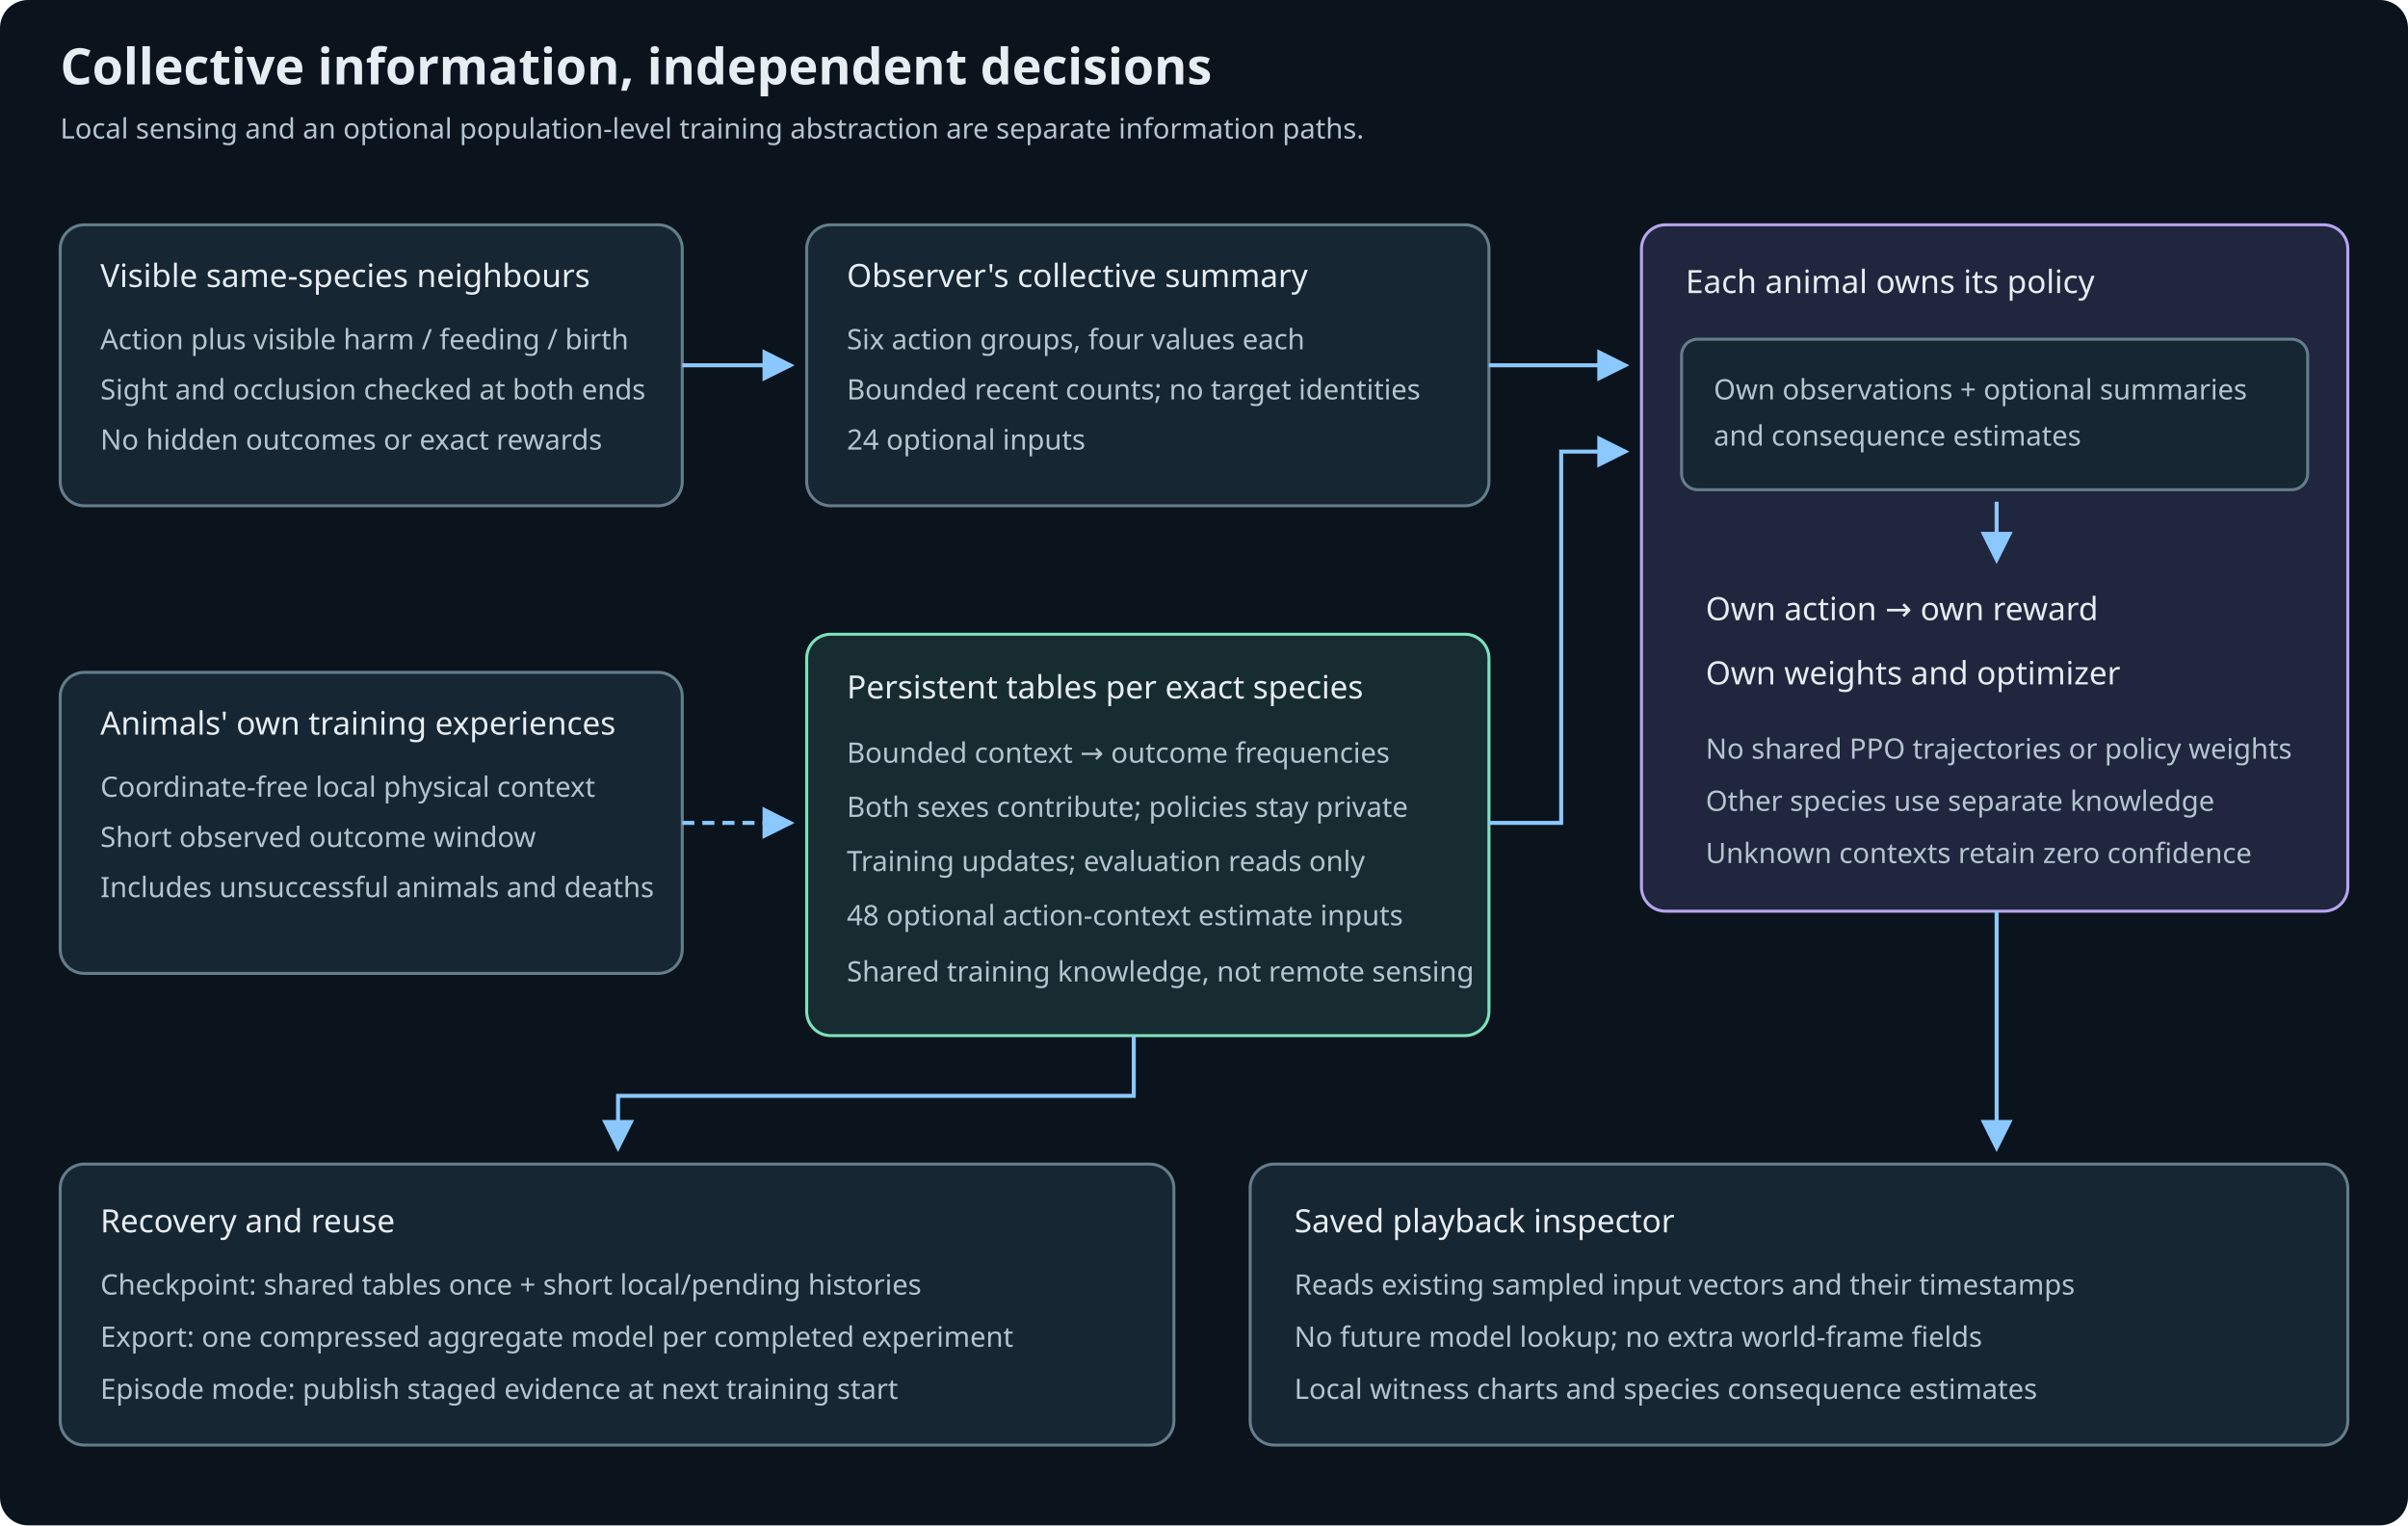
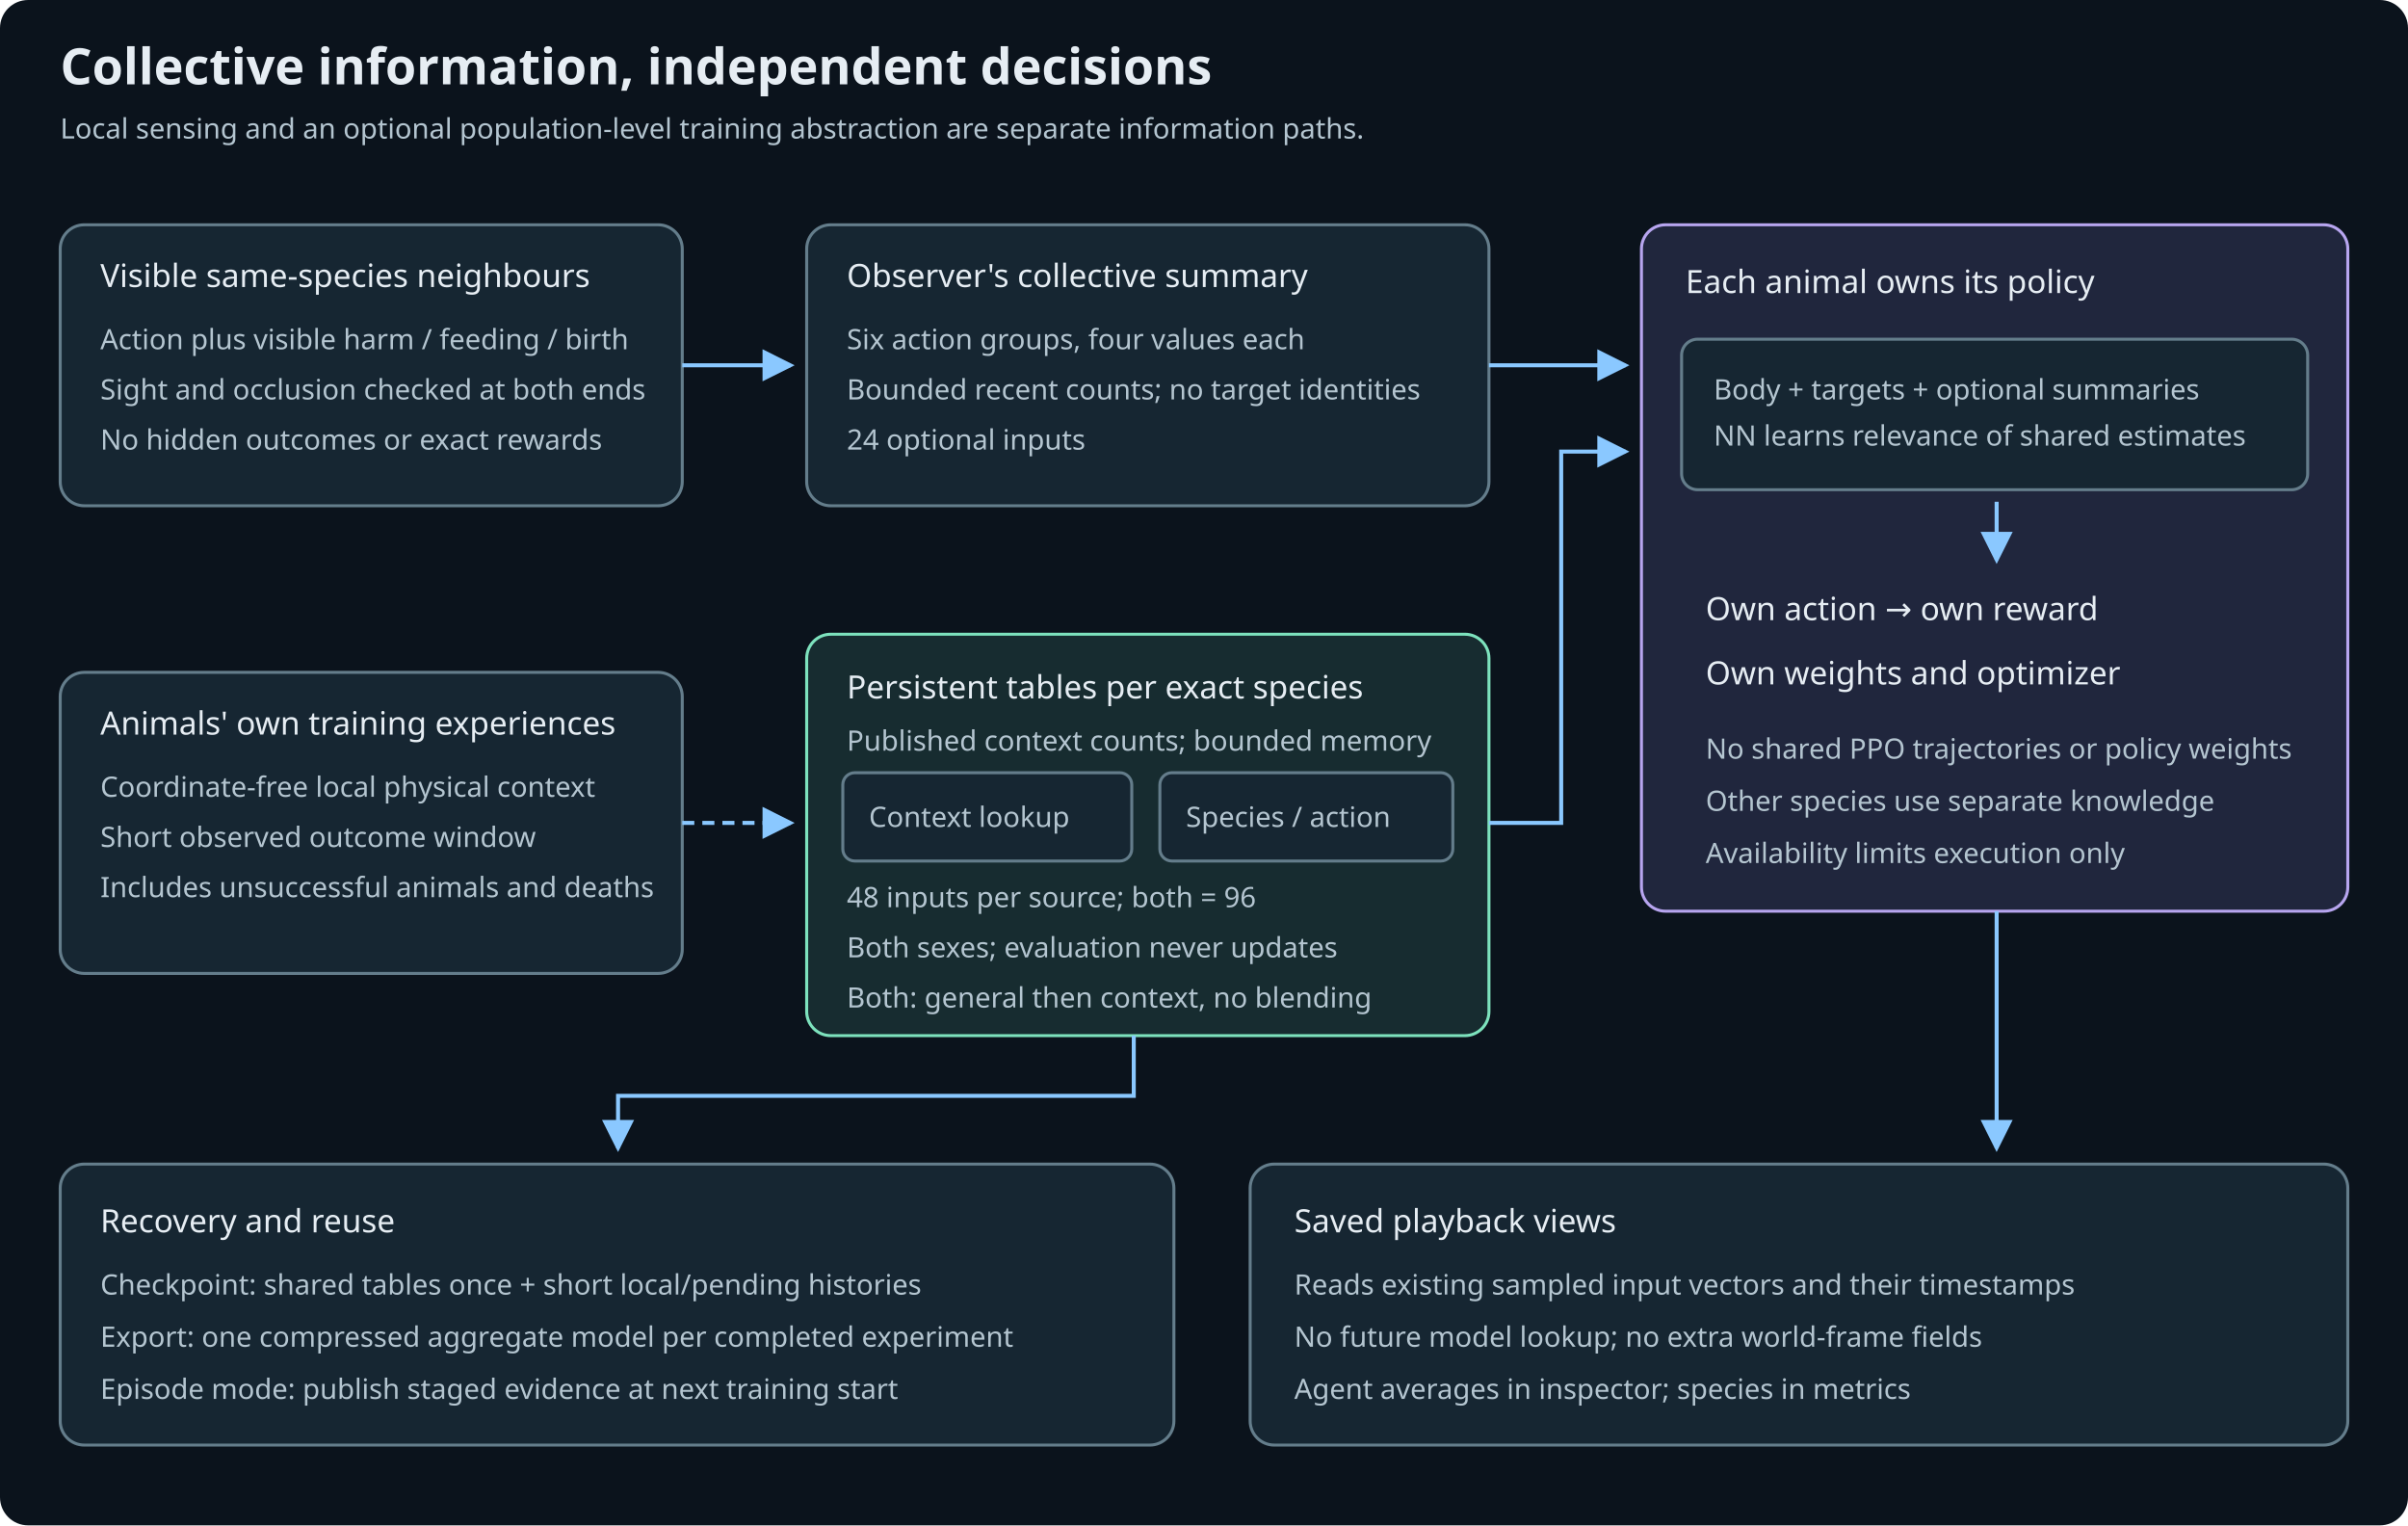
<svg xmlns="http://www.w3.org/2000/svg" width="1200" height="760" viewBox="0 0 1200 760" role="img" aria-labelledby="title desc">
  <style>
svg{--figure-bg:#0b131c;--figure-panel:#162632;--figure-line:#647d8b;--figure-shared:#172c30;--figure-green:#7de2bd;--figure-policy:#20263d;--figure-purple:#b7a5ef;--figure-ink:#e6edf3;--figure-muted:#b4c5d0;--figure-blue:#8ac8ff;}
@media(prefers-color-scheme: light){svg{--figure-bg:#f1f5fa;--figure-panel:#fff;--figure-line:#607786;--figure-shared:#e1f1e8;--figure-green:#236d50;--figure-policy:#eeebf8;--figure-purple:#77609a;--figure-ink:#1c3543;--figure-muted:#496170;--figure-blue:#225c8a;}}
.bg{fill:var(--figure-bg,#0b131c)}.box{fill:var(--figure-panel,#162632);stroke:var(--figure-line,#647d8b);stroke-width:1.5}.shared{fill:var(--figure-shared,#172c30);stroke:var(--figure-green,#7de2bd);stroke-width:1.5}.policy{fill:var(--figure-policy,#20263d);stroke:var(--figure-purple,#b7a5ef);stroke-width:1.5}.label{fill:var(--figure-ink,#e6edf3);font:16px system-ui,sans-serif}.small{fill:var(--figure-muted,#b4c5d0);font:14px system-ui,sans-serif}.heading{fill:var(--figure-ink,#e6edf3);font:600 25px system-ui,sans-serif}.edge{fill:none;stroke:var(--figure-blue,#8ac8ff);stroke-width:2;marker-end:url(#arrow)}.dash{stroke-dasharray:6 4}.arrow{fill:var(--figure-blue,#8ac8ff)}
</style>
  <defs>
    <marker id="arrow" markerWidth="8" markerHeight="8" refX="7" refY="4" orient="auto">
      <path class="arrow" d="M0 0L8 4L0 8Z" />
    </marker>
  </defs>
  <rect class="bg" width="1200" height="760" rx="14" />
  <text class="heading" x="30" y="42">Collective information, independent decisions</text>
  <text class="small" x="30" y="69">Local sensing and an optional population-level training abstraction are separate information paths.</text>
  <rect class="box" x="30" y="112" width="310" height="140" rx="12" />
  <text class="label" x="50" y="143">Visible same-species neighbours</text>
  <text class="small" x="50" y="174">Action plus visible harm / feeding / birth</text>
  <text class="small" x="50" y="199">Sight and occlusion checked at both ends</text>
  <text class="small" x="50" y="224">No hidden outcomes or exact rewards</text>
  <rect class="box" x="402" y="112" width="340" height="140" rx="12" />
  <text class="label" x="422" y="143">Observer's collective summary</text>
  <text class="small" x="422" y="174">Six action groups, four values each</text>
  <text class="small" x="422" y="199">Bounded recent counts; no target identities</text>
  <text class="small" x="422" y="224">24 optional inputs</text>
  <path class="edge" d="M340 182H394" />
  <rect class="policy" x="818" y="112" width="352" height="342" rx="12" />
  <text class="label" x="840" y="146">Each animal owns its policy</text>
  <rect class="box" x="838" y="169" width="312" height="75" rx="8" />
-   <text class="small" x="854" y="199">Own observations + optional summaries</text>
-   <text class="small" x="854" y="222">and consequence estimates</text>
+   <text class="small" x="854" y="199">Body + targets + optional summaries</text>
+   <text class="small" x="854" y="222">NN learns relevance of shared estimates</text>
  <path class="edge" d="M742 182H810" />
  <path class="edge" d="M995 250V279" />
  <text class="label" x="850" y="309">Own action → own reward</text>
  <text class="label" x="850" y="341">Own weights and optimizer</text>
  <text class="small" x="850" y="378">No shared PPO trajectories or policy weights</text>
  <text class="small" x="850" y="404">Other species use separate knowledge</text>
-   <text class="small" x="850" y="430">Unknown contexts retain zero confidence</text>
+   <text class="small" x="850" y="430">Availability limits execution only</text>
  <rect class="box" x="30" y="335" width="310" height="150" rx="12" />
  <text class="label" x="50" y="366">Animals' own training experiences</text>
  <text class="small" x="50" y="397">Coordinate-free local physical context</text>
  <text class="small" x="50" y="422">Short observed outcome window</text>
  <text class="small" x="50" y="447">Includes unsuccessful animals and deaths</text>
  <rect class="shared" x="402" y="316" width="340" height="200" rx="12" />
  <text class="label" x="422" y="348">Persistent tables per exact species</text>
-   <text class="small" x="422" y="380">Bounded context → outcome frequencies</text>
-   <text class="small" x="422" y="407">Both sexes contribute; policies stay private</text>
-   <text class="small" x="422" y="434">Training updates; evaluation reads only</text>
-   <text class="small" x="422" y="461">48 optional action-context estimate inputs</text>
-   <text class="small" x="422" y="489">Shared training knowledge, not remote sensing</text>
+   <text class="small" x="422" y="374">Published context counts; bounded memory</text>
+   <rect class="box" x="420" y="385" width="144" height="44" rx="6" />
+   <text class="small" x="433" y="412">Context lookup</text>
+   <rect class="box" x="578" y="385" width="146" height="44" rx="6" />
+   <text class="small" x="591" y="412">Species / action</text>
+   <text class="small" x="422" y="452">48 inputs per source; both = 96</text>
+   <text class="small" x="422" y="477">Both sexes; evaluation never updates</text>
+   <text class="small" x="422" y="502">Both: general then context, no blending</text>
  <path class="edge dash" d="M340 410H394" />
  <path class="edge" d="M742 410H778V225H810" />
  <rect class="box" x="30" y="580" width="555" height="140" rx="12" />
  <text class="label" x="50" y="614">Recovery and reuse</text>
  <text class="small" x="50" y="645">Checkpoint: shared tables once + short local/pending histories</text>
  <text class="small" x="50" y="671">Export: one compressed aggregate model per completed experiment</text>
  <text class="small" x="50" y="697">Episode mode: publish staged evidence at next training start</text>
  <path class="edge" d="M565 516V546H308V572" />
  <rect class="box" x="623" y="580" width="547" height="140" rx="12" />
-   <text class="label" x="645" y="614">Saved playback inspector</text>
+   <text class="label" x="645" y="614">Saved playback views</text>
  <text class="small" x="645" y="645">Reads existing sampled input vectors and their timestamps</text>
  <text class="small" x="645" y="671">No future model lookup; no extra world-frame fields</text>
-   <text class="small" x="645" y="697">Local witness charts and species consequence estimates</text>
+   <text class="small" x="645" y="697">Agent averages in inspector; species in metrics</text>
  <path class="edge" d="M995 454V572" />
</svg>
